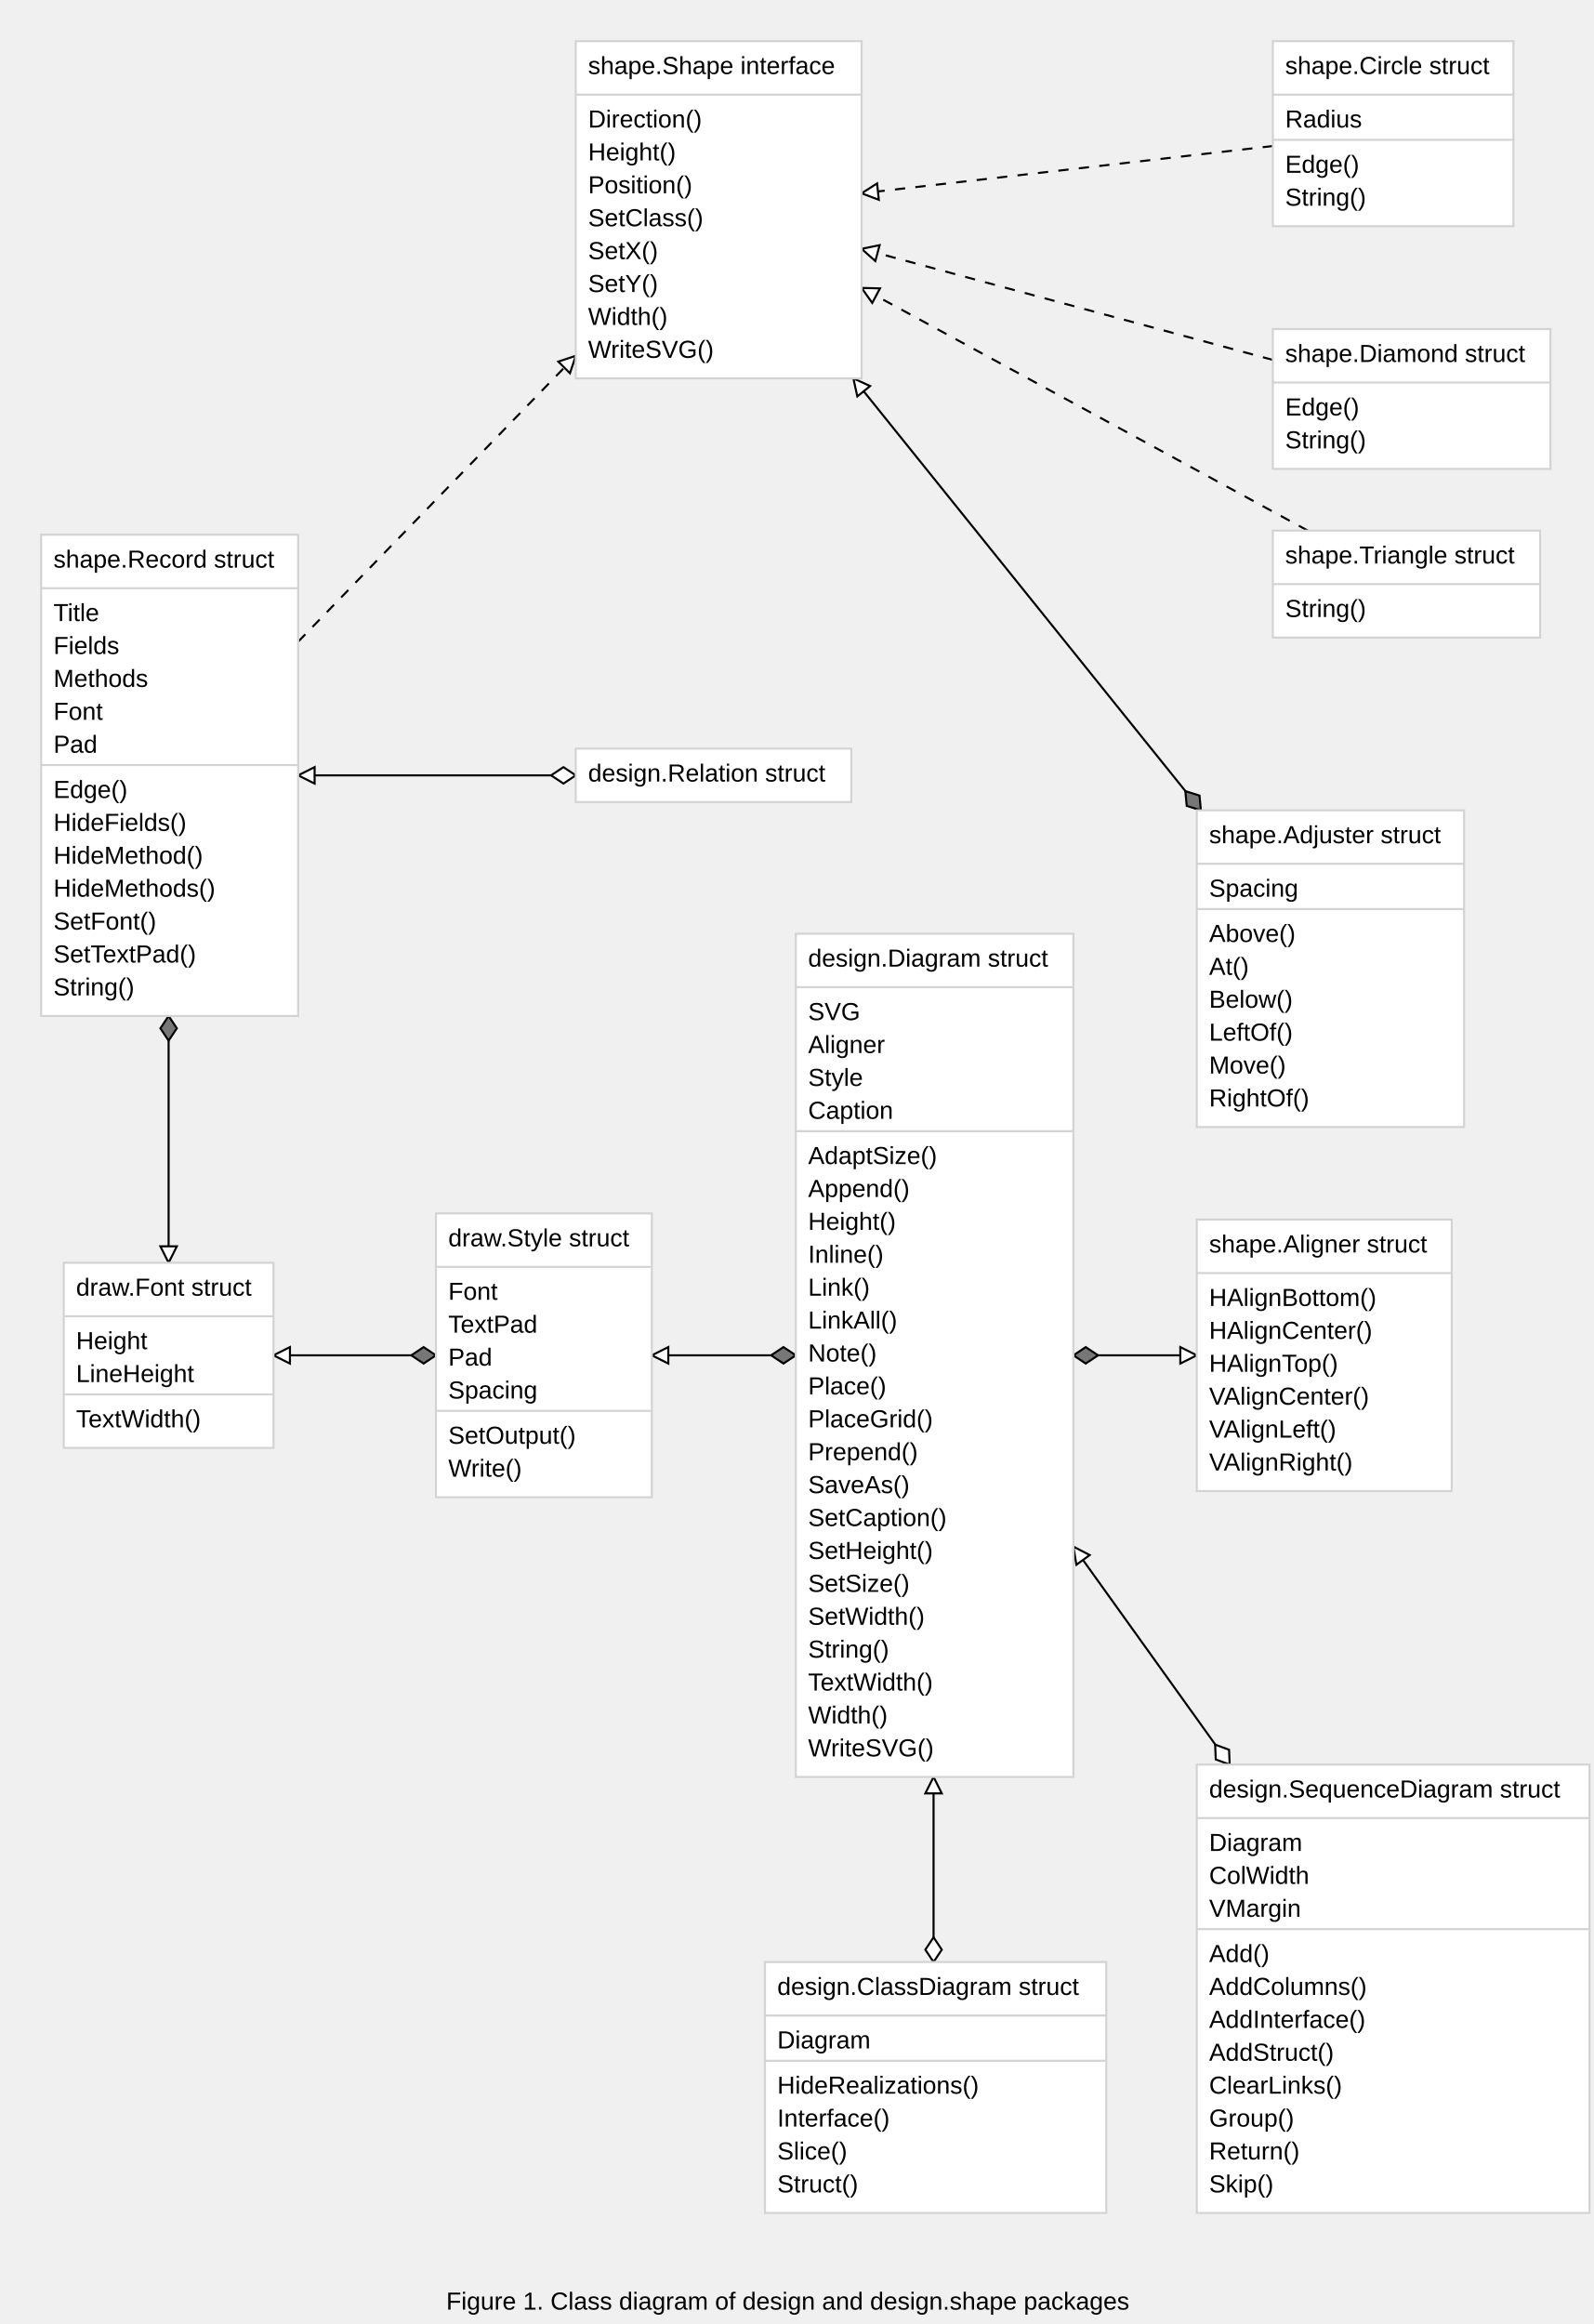
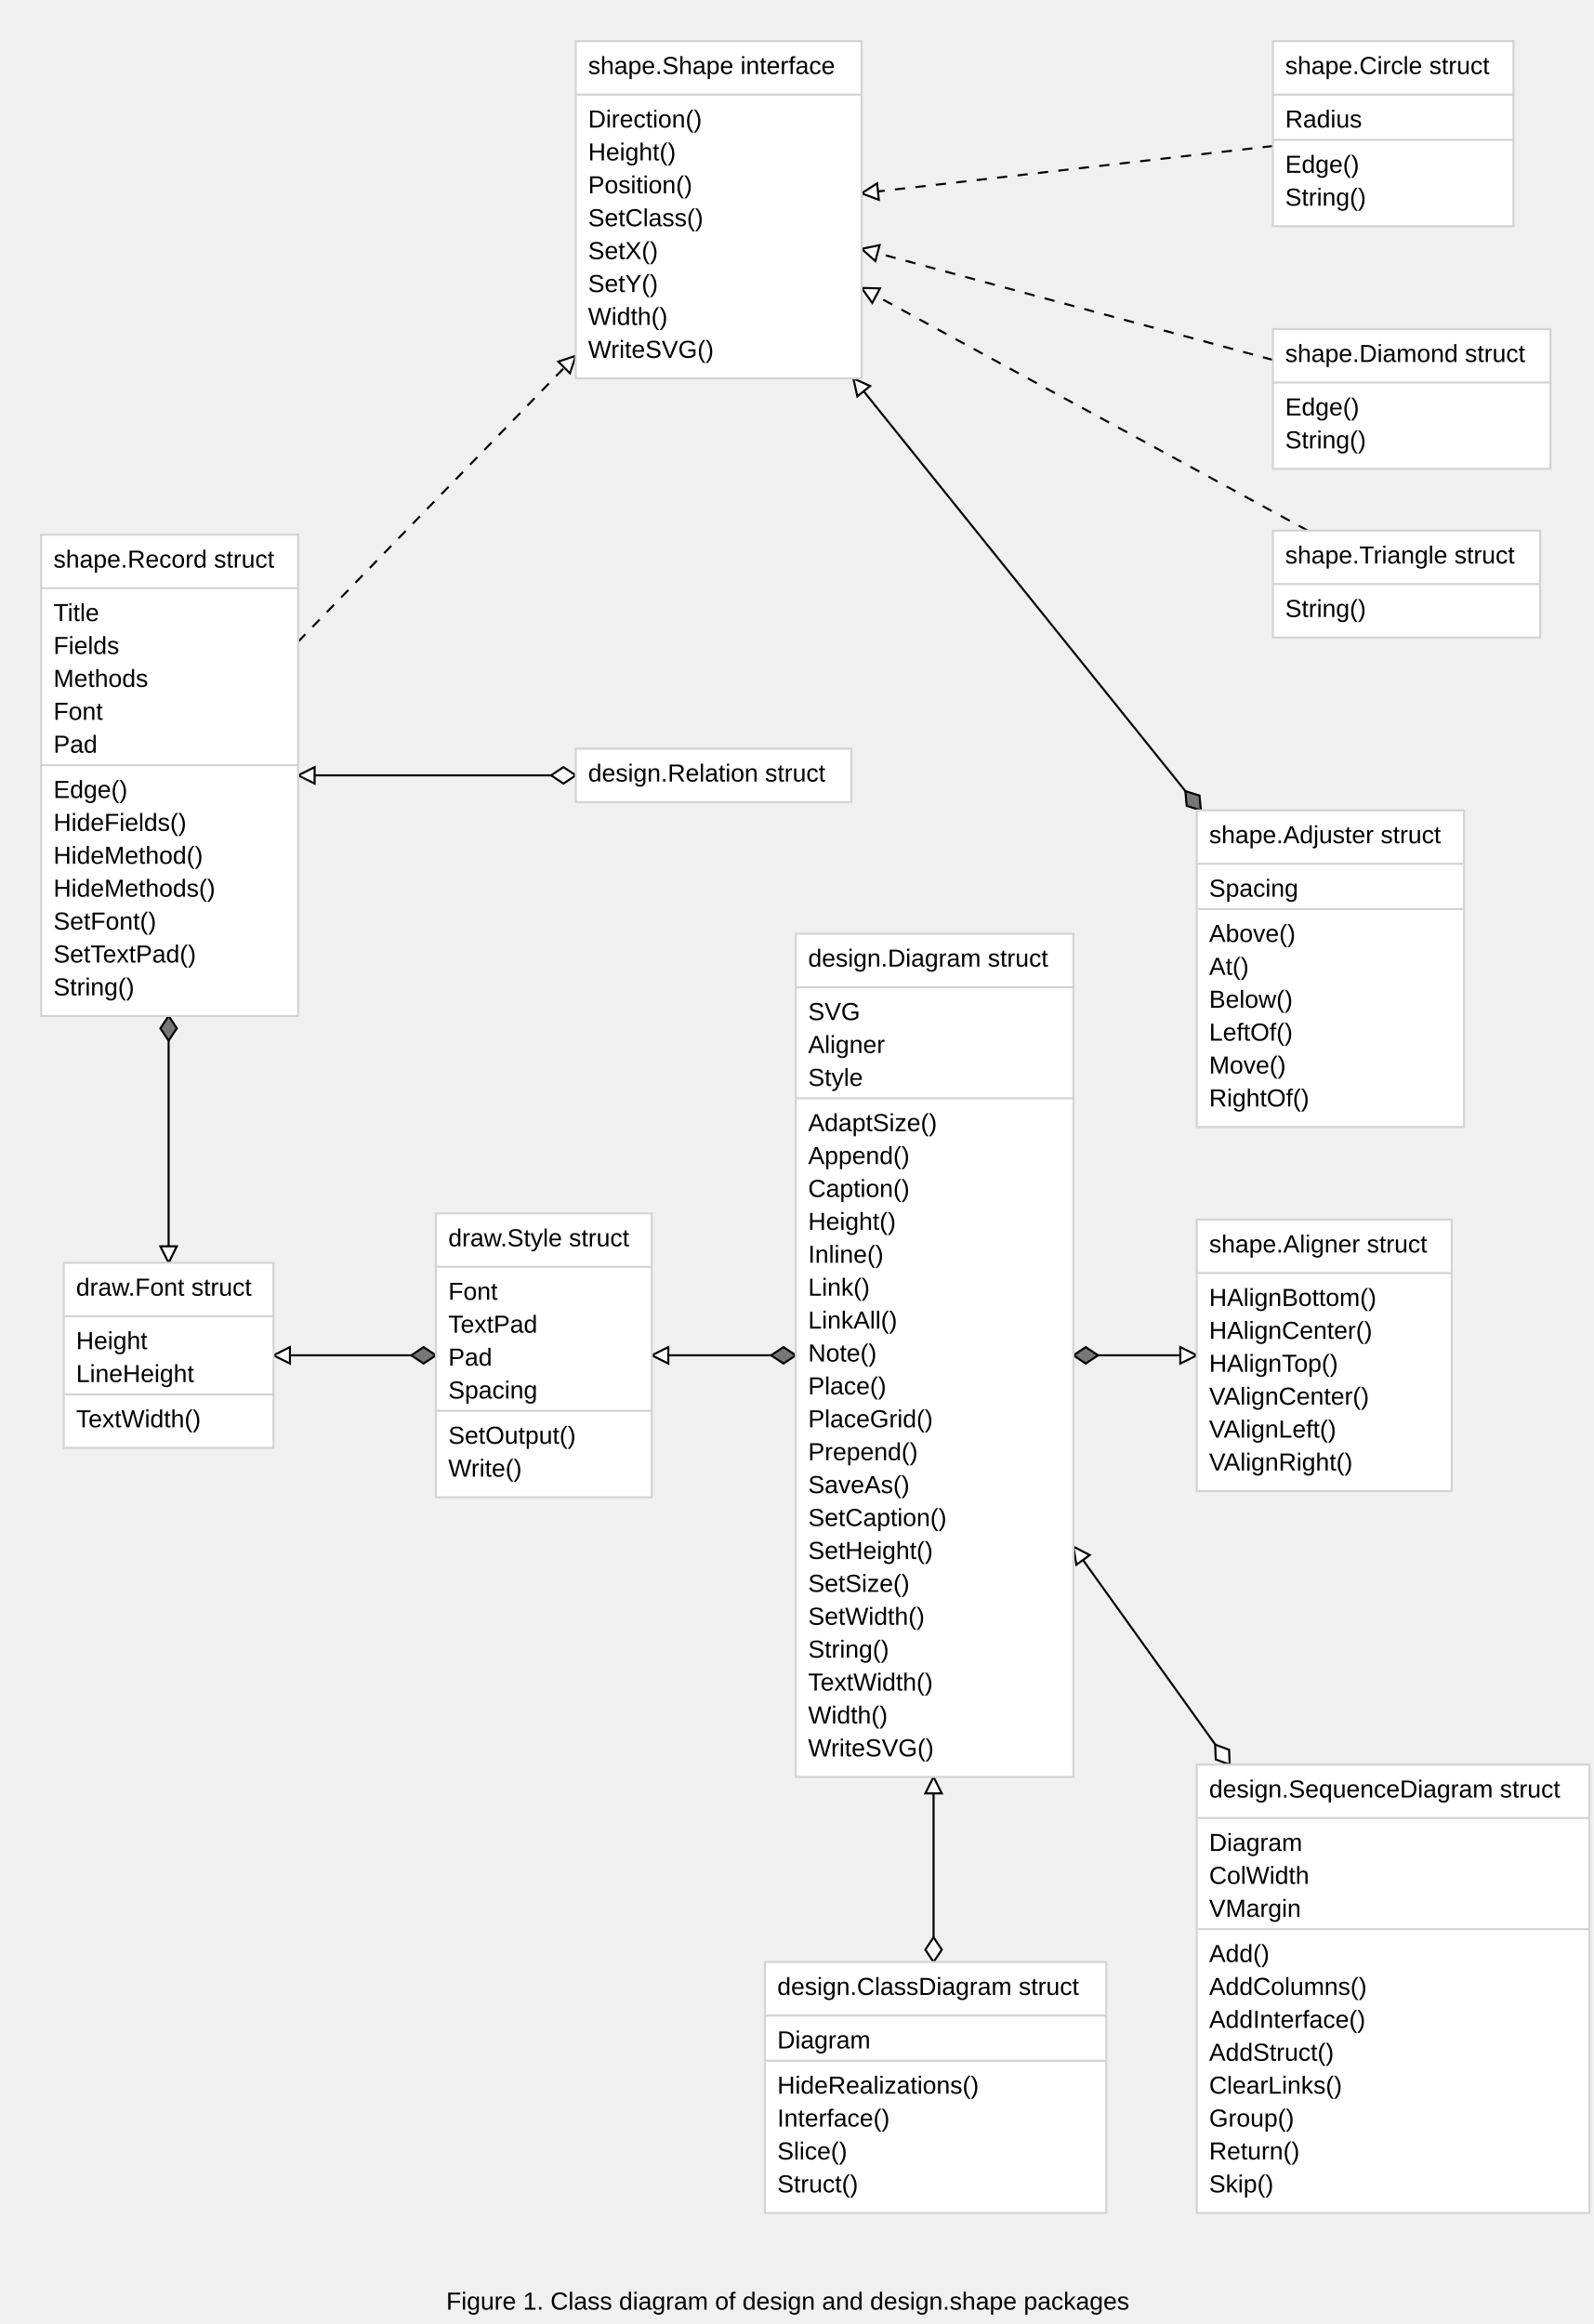
<svg xmlns="http://www.w3.org/2000/svg" font-family="Arial,Helvetica,sans-serif" width="775" height="1130">
  <path stroke="black" d="M280,377 L145,377" />
  <g transform="rotate(180 280 377)">
    <path stroke="black" fill="#ffffff" d="M280,377 l 6,-4 6,4 -6,4 -6,-4" />
  </g>
  <g transform="rotate(270 145 377)">
    <path stroke="black" fill="#ffffff" d="M141,385 l4,-8 l 4,8 Z" />
  </g>
  <path stroke="black" d="M584,394 L415,184" />
  <g transform="rotate(231 584 394)">
    <path stroke="black" fill="#777777" d="M584,394 l 6,-4 6,4 -6,4 -6,-4" />
  </g>
  <g transform="rotate(321 415 184)">
    <path stroke="black" fill="#ffffff" d="M411,192 l4,-8 l 4,8 Z" />
  </g>
  <path stroke="black" d="M522,659 L582,659" />
  <g transform="rotate(0 522 659)">
    <path stroke="black" fill="#777777" d="M522,659 l 6,-4 6,4 -6,4 -6,-4" />
  </g>
  <g transform="rotate(90 582 659)">
    <path stroke="black" fill="#ffffff" d="M578,667 l4,-8 l 4,8 Z" />
  </g>
  <path stroke="black" d="M387,659 L317,659" />
  <g transform="rotate(180 387 659)">
    <path stroke="black" fill="#777777" d="M387,659 l 6,-4 6,4 -6,4 -6,-4" />
  </g>
  <g transform="rotate(270 317 659)">
    <path stroke="black" fill="#ffffff" d="M313,667 l4,-8 l 4,8 Z" />
  </g>
  <path stroke="black" d="M454,954 L454,864" />
  <g transform="rotate(-90 454 954)">
    <path stroke="black" fill="#ffffff" d="M454,954 l 6,-4 6,4 -6,4 -6,-4" />
  </g>
  <g transform="rotate(0 454 864)">
    <path stroke="black" fill="#ffffff" d="M450,872 l4,-8 l 4,8 Z" />
  </g>
  <path stroke="black" d="M598,858 L522,752" />
  <g transform="rotate(234 598 858)">
    <path stroke="black" fill="#ffffff" d="M598,858 l 6,-4 6,4 -6,4 -6,-4" />
  </g>
  <g transform="rotate(324 522 752)">
    <path stroke="black" fill="#ffffff" d="M518,760 l4,-8 l 4,8 Z" />
  </g>
  <path stroke="black" d="M212,659 L133,659" />
  <g transform="rotate(180 212 659)">
    <path stroke="black" fill="#777777" d="M212,659 l 6,-4 6,4 -6,4 -6,-4" />
  </g>
  <g transform="rotate(270 133 659)">
    <path stroke="black" fill="#ffffff" d="M129,667 l4,-8 l 4,8 Z" />
  </g>
  <path stroke="black" d="M82,494 L82,614" />
  <g transform="rotate(90 82 494)">
    <path stroke="black" fill="#777777" d="M82,494 l 6,-4 6,4 -6,4 -6,-4" />
  </g>
  <g transform="rotate(180 82 614)">
    <path stroke="black" fill="#ffffff" d="M78,622 l4,-8 l 4,8 Z" />
  </g>
  <path stroke="black" stroke-dasharray="5,5,5" d="M636,258 L419,140" />
  <g transform="rotate(298 419 140)">
    <path stroke="black" fill="#ffffff" d="M415,148 l4,-8 l 4,8 Z" />
  </g>
  <path stroke="black" stroke-dasharray="5,5,5" d="M619,175 L419,121" />
  <g transform="rotate(285 419 121)">
    <path stroke="black" fill="#ffffff" d="M415,129 l4,-8 l 4,8 Z" />
  </g>
  <path stroke="black" stroke-dasharray="5,5,5" d="M619,71 L419,94" />
  <g transform="rotate(264 419 94)">
    <path stroke="black" fill="#ffffff" d="M415,102 l4,-8 l 4,8 Z" />
  </g>
  <path stroke="black" stroke-dasharray="5,5,5" d="M145,312 L280,173" />
  <g transform="rotate(45 280 173)">
    <path stroke="black" fill="#ffffff" d="M276,181 l4,-8 l 4,8 Z" />
  </g>
  <rect stroke="#d3d3d3" fill="#ffffff" x="280" y="20" width="139" height="164" />
  <path stroke="#d3d3d3" d="M280,46 L419,46" />
  <text font-family="Arial,Helvetica,sans-serif" font-size="12px" x="286" y="62">Direction()</text>
  <text font-family="Arial,Helvetica,sans-serif" font-size="12px" x="286" y="78">Height()</text>
  <text font-family="Arial,Helvetica,sans-serif" font-size="12px" x="286" y="94">Position()</text>
  <text font-family="Arial,Helvetica,sans-serif" font-size="12px" x="286" y="110">SetClass()</text>
  <text font-family="Arial,Helvetica,sans-serif" font-size="12px" x="286" y="126">SetX()</text>
  <text font-family="Arial,Helvetica,sans-serif" font-size="12px" x="286" y="142">SetY()</text>
  <text font-family="Arial,Helvetica,sans-serif" font-size="12px" x="286" y="158">Width()</text>
  <text font-family="Arial,Helvetica,sans-serif" font-size="12px" x="286" y="174">WriteSVG()</text>
  <text font-family="Arial,Helvetica,sans-serif" font-size="12px" x="286" y="36">shape.Shape interface</text>
  <rect stroke="#d3d3d3" fill="#ffffff" x="20" y="260" width="125" height="234" />
  <path stroke="#d3d3d3" d="M20,286 L145,286" />
  <text font-family="Arial,Helvetica,sans-serif" font-size="12px" x="26" y="302">Title</text>
  <text font-family="Arial,Helvetica,sans-serif" font-size="12px" x="26" y="318">Fields</text>
  <text font-family="Arial,Helvetica,sans-serif" font-size="12px" x="26" y="334">Methods</text>
  <text font-family="Arial,Helvetica,sans-serif" font-size="12px" x="26" y="350">Font</text>
  <text font-family="Arial,Helvetica,sans-serif" font-size="12px" x="26" y="366">Pad</text>
  <path stroke="#d3d3d3" d="M20,372 L145,372" />
  <text font-family="Arial,Helvetica,sans-serif" font-size="12px" x="26" y="388">Edge()</text>
  <text font-family="Arial,Helvetica,sans-serif" font-size="12px" x="26" y="404">HideFields()</text>
  <text font-family="Arial,Helvetica,sans-serif" font-size="12px" x="26" y="420">HideMethod()</text>
  <text font-family="Arial,Helvetica,sans-serif" font-size="12px" x="26" y="436">HideMethods()</text>
  <text font-family="Arial,Helvetica,sans-serif" font-size="12px" x="26" y="452">SetFont()</text>
  <text font-family="Arial,Helvetica,sans-serif" font-size="12px" x="26" y="468">SetTextPad()</text>
  <text font-family="Arial,Helvetica,sans-serif" font-size="12px" x="26" y="484">String()</text>
  <text font-family="Arial,Helvetica,sans-serif" font-size="12px" x="26" y="276">shape.Record struct</text>
  <rect stroke="#d3d3d3" fill="#ffffff" x="619" y="20" width="117" height="90" />
  <path stroke="#d3d3d3" d="M619,46 L736,46" />
  <text font-family="Arial,Helvetica,sans-serif" font-size="12px" x="625" y="62">Radius</text>
  <path stroke="#d3d3d3" d="M619,68 L736,68" />
  <text font-family="Arial,Helvetica,sans-serif" font-size="12px" x="625" y="84">Edge()</text>
  <text font-family="Arial,Helvetica,sans-serif" font-size="12px" x="625" y="100">String()</text>
  <text font-family="Arial,Helvetica,sans-serif" font-size="12px" x="625" y="36">shape.Circle struct</text>
  <rect stroke="#d3d3d3" fill="#ffffff" x="619" y="160" width="135" height="68" />
  <path stroke="#d3d3d3" d="M619,186 L754,186" />
  <text font-family="Arial,Helvetica,sans-serif" font-size="12px" x="625" y="202">Edge()</text>
  <text font-family="Arial,Helvetica,sans-serif" font-size="12px" x="625" y="218">String()</text>
  <text font-family="Arial,Helvetica,sans-serif" font-size="12px" x="625" y="176">shape.Diamond struct</text>
  <rect stroke="#d3d3d3" fill="#ffffff" x="619" y="258" width="130" height="52" />
  <path stroke="#d3d3d3" d="M619,284 L749,284" />
  <text font-family="Arial,Helvetica,sans-serif" font-size="12px" x="625" y="300">String()</text>
  <text font-family="Arial,Helvetica,sans-serif" font-size="12px" x="625" y="274">shape.Triangle struct</text>
  <rect stroke="#d3d3d3" fill="#ffffff" x="31" y="614" width="102" height="90" />
  <path stroke="#d3d3d3" d="M31,640 L133,640" />
  <text font-family="Arial,Helvetica,sans-serif" font-size="12px" x="37" y="656">Height</text>
  <text font-family="Arial,Helvetica,sans-serif" font-size="12px" x="37" y="672">LineHeight</text>
  <path stroke="#d3d3d3" d="M31,678 L133,678" />
  <text font-family="Arial,Helvetica,sans-serif" font-size="12px" x="37" y="694">TextWidth()</text>
  <text font-family="Arial,Helvetica,sans-serif" font-size="12px" x="37" y="630">draw.Font struct</text>
  <rect stroke="#d3d3d3" fill="#ffffff" x="212" y="590" width="105" height="138" />
  <path stroke="#d3d3d3" d="M212,616 L317,616" />
  <text font-family="Arial,Helvetica,sans-serif" font-size="12px" x="218" y="632">Font</text>
  <text font-family="Arial,Helvetica,sans-serif" font-size="12px" x="218" y="648">TextPad</text>
  <text font-family="Arial,Helvetica,sans-serif" font-size="12px" x="218" y="664">Pad</text>
  <text font-family="Arial,Helvetica,sans-serif" font-size="12px" x="218" y="680">Spacing</text>
  <path stroke="#d3d3d3" d="M212,686 L317,686" />
  <text font-family="Arial,Helvetica,sans-serif" font-size="12px" x="218" y="702">SetOutput()</text>
  <text font-family="Arial,Helvetica,sans-serif" font-size="12px" x="218" y="718">Write()</text>
  <text font-family="Arial,Helvetica,sans-serif" font-size="12px" x="218" y="606">draw.Style struct</text>
  <rect stroke="#d3d3d3" fill="#ffffff" x="280" y="364" width="134" height="26" />
  <text font-family="Arial,Helvetica,sans-serif" font-size="12px" x="286" y="380">design.Relation struct</text>
  <rect stroke="#d3d3d3" fill="#ffffff" x="387" y="454" width="135" height="410" />
  <path stroke="#d3d3d3" d="M387,480 L522,480" />
  <text font-family="Arial,Helvetica,sans-serif" font-size="12px" x="393" y="496">SVG</text>
  <text font-family="Arial,Helvetica,sans-serif" font-size="12px" x="393" y="512">Aligner</text>
  <text font-family="Arial,Helvetica,sans-serif" font-size="12px" x="393" y="528">Style</text>
-   <text font-family="Arial,Helvetica,sans-serif" font-size="12px" x="393" y="544">Caption</text>
-   <path stroke="#d3d3d3" d="M387,550 L522,550" />
-   <text font-family="Arial,Helvetica,sans-serif" font-size="12px" x="393" y="566">AdaptSize()</text>
-   <text font-family="Arial,Helvetica,sans-serif" font-size="12px" x="393" y="582">Append()</text>
+   <path stroke="#d3d3d3" d="M387,534 L522,534" />
+   <text font-family="Arial,Helvetica,sans-serif" font-size="12px" x="393" y="550">AdaptSize()</text>
+   <text font-family="Arial,Helvetica,sans-serif" font-size="12px" x="393" y="566">Append()</text>
+   <text font-family="Arial,Helvetica,sans-serif" font-size="12px" x="393" y="582">Caption()</text>
  <text font-family="Arial,Helvetica,sans-serif" font-size="12px" x="393" y="598">Height()</text>
  <text font-family="Arial,Helvetica,sans-serif" font-size="12px" x="393" y="614">Inline()</text>
  <text font-family="Arial,Helvetica,sans-serif" font-size="12px" x="393" y="630">Link()</text>
  <text font-family="Arial,Helvetica,sans-serif" font-size="12px" x="393" y="646">LinkAll()</text>
  <text font-family="Arial,Helvetica,sans-serif" font-size="12px" x="393" y="662">Note()</text>
  <text font-family="Arial,Helvetica,sans-serif" font-size="12px" x="393" y="678">Place()</text>
  <text font-family="Arial,Helvetica,sans-serif" font-size="12px" x="393" y="694">PlaceGrid()</text>
  <text font-family="Arial,Helvetica,sans-serif" font-size="12px" x="393" y="710">Prepend()</text>
  <text font-family="Arial,Helvetica,sans-serif" font-size="12px" x="393" y="726">SaveAs()</text>
  <text font-family="Arial,Helvetica,sans-serif" font-size="12px" x="393" y="742">SetCaption()</text>
  <text font-family="Arial,Helvetica,sans-serif" font-size="12px" x="393" y="758">SetHeight()</text>
  <text font-family="Arial,Helvetica,sans-serif" font-size="12px" x="393" y="774">SetSize()</text>
  <text font-family="Arial,Helvetica,sans-serif" font-size="12px" x="393" y="790">SetWidth()</text>
  <text font-family="Arial,Helvetica,sans-serif" font-size="12px" x="393" y="806">String()</text>
  <text font-family="Arial,Helvetica,sans-serif" font-size="12px" x="393" y="822">TextWidth()</text>
  <text font-family="Arial,Helvetica,sans-serif" font-size="12px" x="393" y="838">Width()</text>
  <text font-family="Arial,Helvetica,sans-serif" font-size="12px" x="393" y="854">WriteSVG()</text>
  <text font-family="Arial,Helvetica,sans-serif" font-size="12px" x="393" y="470">design.Diagram struct</text>
  <rect stroke="#d3d3d3" fill="#ffffff" x="582" y="394" width="130" height="154" />
  <path stroke="#d3d3d3" d="M582,420 L712,420" />
  <text font-family="Arial,Helvetica,sans-serif" font-size="12px" x="588" y="436">Spacing</text>
  <path stroke="#d3d3d3" d="M582,442 L712,442" />
  <text font-family="Arial,Helvetica,sans-serif" font-size="12px" x="588" y="458">Above()</text>
  <text font-family="Arial,Helvetica,sans-serif" font-size="12px" x="588" y="474">At()</text>
  <text font-family="Arial,Helvetica,sans-serif" font-size="12px" x="588" y="490">Below()</text>
  <text font-family="Arial,Helvetica,sans-serif" font-size="12px" x="588" y="506">LeftOf()</text>
  <text font-family="Arial,Helvetica,sans-serif" font-size="12px" x="588" y="522">Move()</text>
  <text font-family="Arial,Helvetica,sans-serif" font-size="12px" x="588" y="538">RightOf()</text>
  <text font-family="Arial,Helvetica,sans-serif" font-size="12px" x="588" y="410">shape.Adjuster struct</text>
  <rect stroke="#d3d3d3" fill="#ffffff" x="582" y="593" width="124" height="132" />
  <path stroke="#d3d3d3" d="M582,619 L706,619" />
  <text font-family="Arial,Helvetica,sans-serif" font-size="12px" x="588" y="635">HAlignBottom()</text>
  <text font-family="Arial,Helvetica,sans-serif" font-size="12px" x="588" y="651">HAlignCenter()</text>
  <text font-family="Arial,Helvetica,sans-serif" font-size="12px" x="588" y="667">HAlignTop()</text>
  <text font-family="Arial,Helvetica,sans-serif" font-size="12px" x="588" y="683">VAlignCenter()</text>
  <text font-family="Arial,Helvetica,sans-serif" font-size="12px" x="588" y="699">VAlignLeft()</text>
  <text font-family="Arial,Helvetica,sans-serif" font-size="12px" x="588" y="715">VAlignRight()</text>
  <text font-family="Arial,Helvetica,sans-serif" font-size="12px" x="588" y="609">shape.Aligner struct</text>
  <rect stroke="#d3d3d3" fill="#ffffff" x="582" y="858" width="191" height="218" />
  <path stroke="#d3d3d3" d="M582,884 L773,884" />
  <text font-family="Arial,Helvetica,sans-serif" font-size="12px" x="588" y="900">Diagram</text>
  <text font-family="Arial,Helvetica,sans-serif" font-size="12px" x="588" y="916">ColWidth</text>
  <text font-family="Arial,Helvetica,sans-serif" font-size="12px" x="588" y="932">VMargin</text>
  <path stroke="#d3d3d3" d="M582,938 L773,938" />
  <text font-family="Arial,Helvetica,sans-serif" font-size="12px" x="588" y="954">Add()</text>
  <text font-family="Arial,Helvetica,sans-serif" font-size="12px" x="588" y="970">AddColumns()</text>
  <text font-family="Arial,Helvetica,sans-serif" font-size="12px" x="588" y="986">AddInterface()</text>
  <text font-family="Arial,Helvetica,sans-serif" font-size="12px" x="588" y="1002">AddStruct()</text>
  <text font-family="Arial,Helvetica,sans-serif" font-size="12px" x="588" y="1018">ClearLinks()</text>
  <text font-family="Arial,Helvetica,sans-serif" font-size="12px" x="588" y="1034">Group()</text>
  <text font-family="Arial,Helvetica,sans-serif" font-size="12px" x="588" y="1050">Return()</text>
  <text font-family="Arial,Helvetica,sans-serif" font-size="12px" x="588" y="1066">Skip()</text>
  <text font-family="Arial,Helvetica,sans-serif" font-size="12px" x="588" y="874">design.SequenceDiagram struct</text>
  <rect stroke="#d3d3d3" fill="#ffffff" x="372" y="954" width="166" height="122" />
  <path stroke="#d3d3d3" d="M372,980 L538,980" />
  <text font-family="Arial,Helvetica,sans-serif" font-size="12px" x="378" y="996">Diagram</text>
  <path stroke="#d3d3d3" d="M372,1002 L538,1002" />
  <text font-family="Arial,Helvetica,sans-serif" font-size="12px" x="378" y="1018">HideRealizations()</text>
  <text font-family="Arial,Helvetica,sans-serif" font-size="12px" x="378" y="1034">Interface()</text>
  <text font-family="Arial,Helvetica,sans-serif" font-size="12px" x="378" y="1050">Slice()</text>
  <text font-family="Arial,Helvetica,sans-serif" font-size="12px" x="378" y="1066">Struct()</text>
  <text font-family="Arial,Helvetica,sans-serif" font-size="12px" x="378" y="970">design.ClassDiagram struct</text>
  <text font-family="Arial,Helvetica,sans-serif" font-size="12px" x="217" y="1123">Figure 1. Class diagram of design and design.shape packages</text>
</svg>
